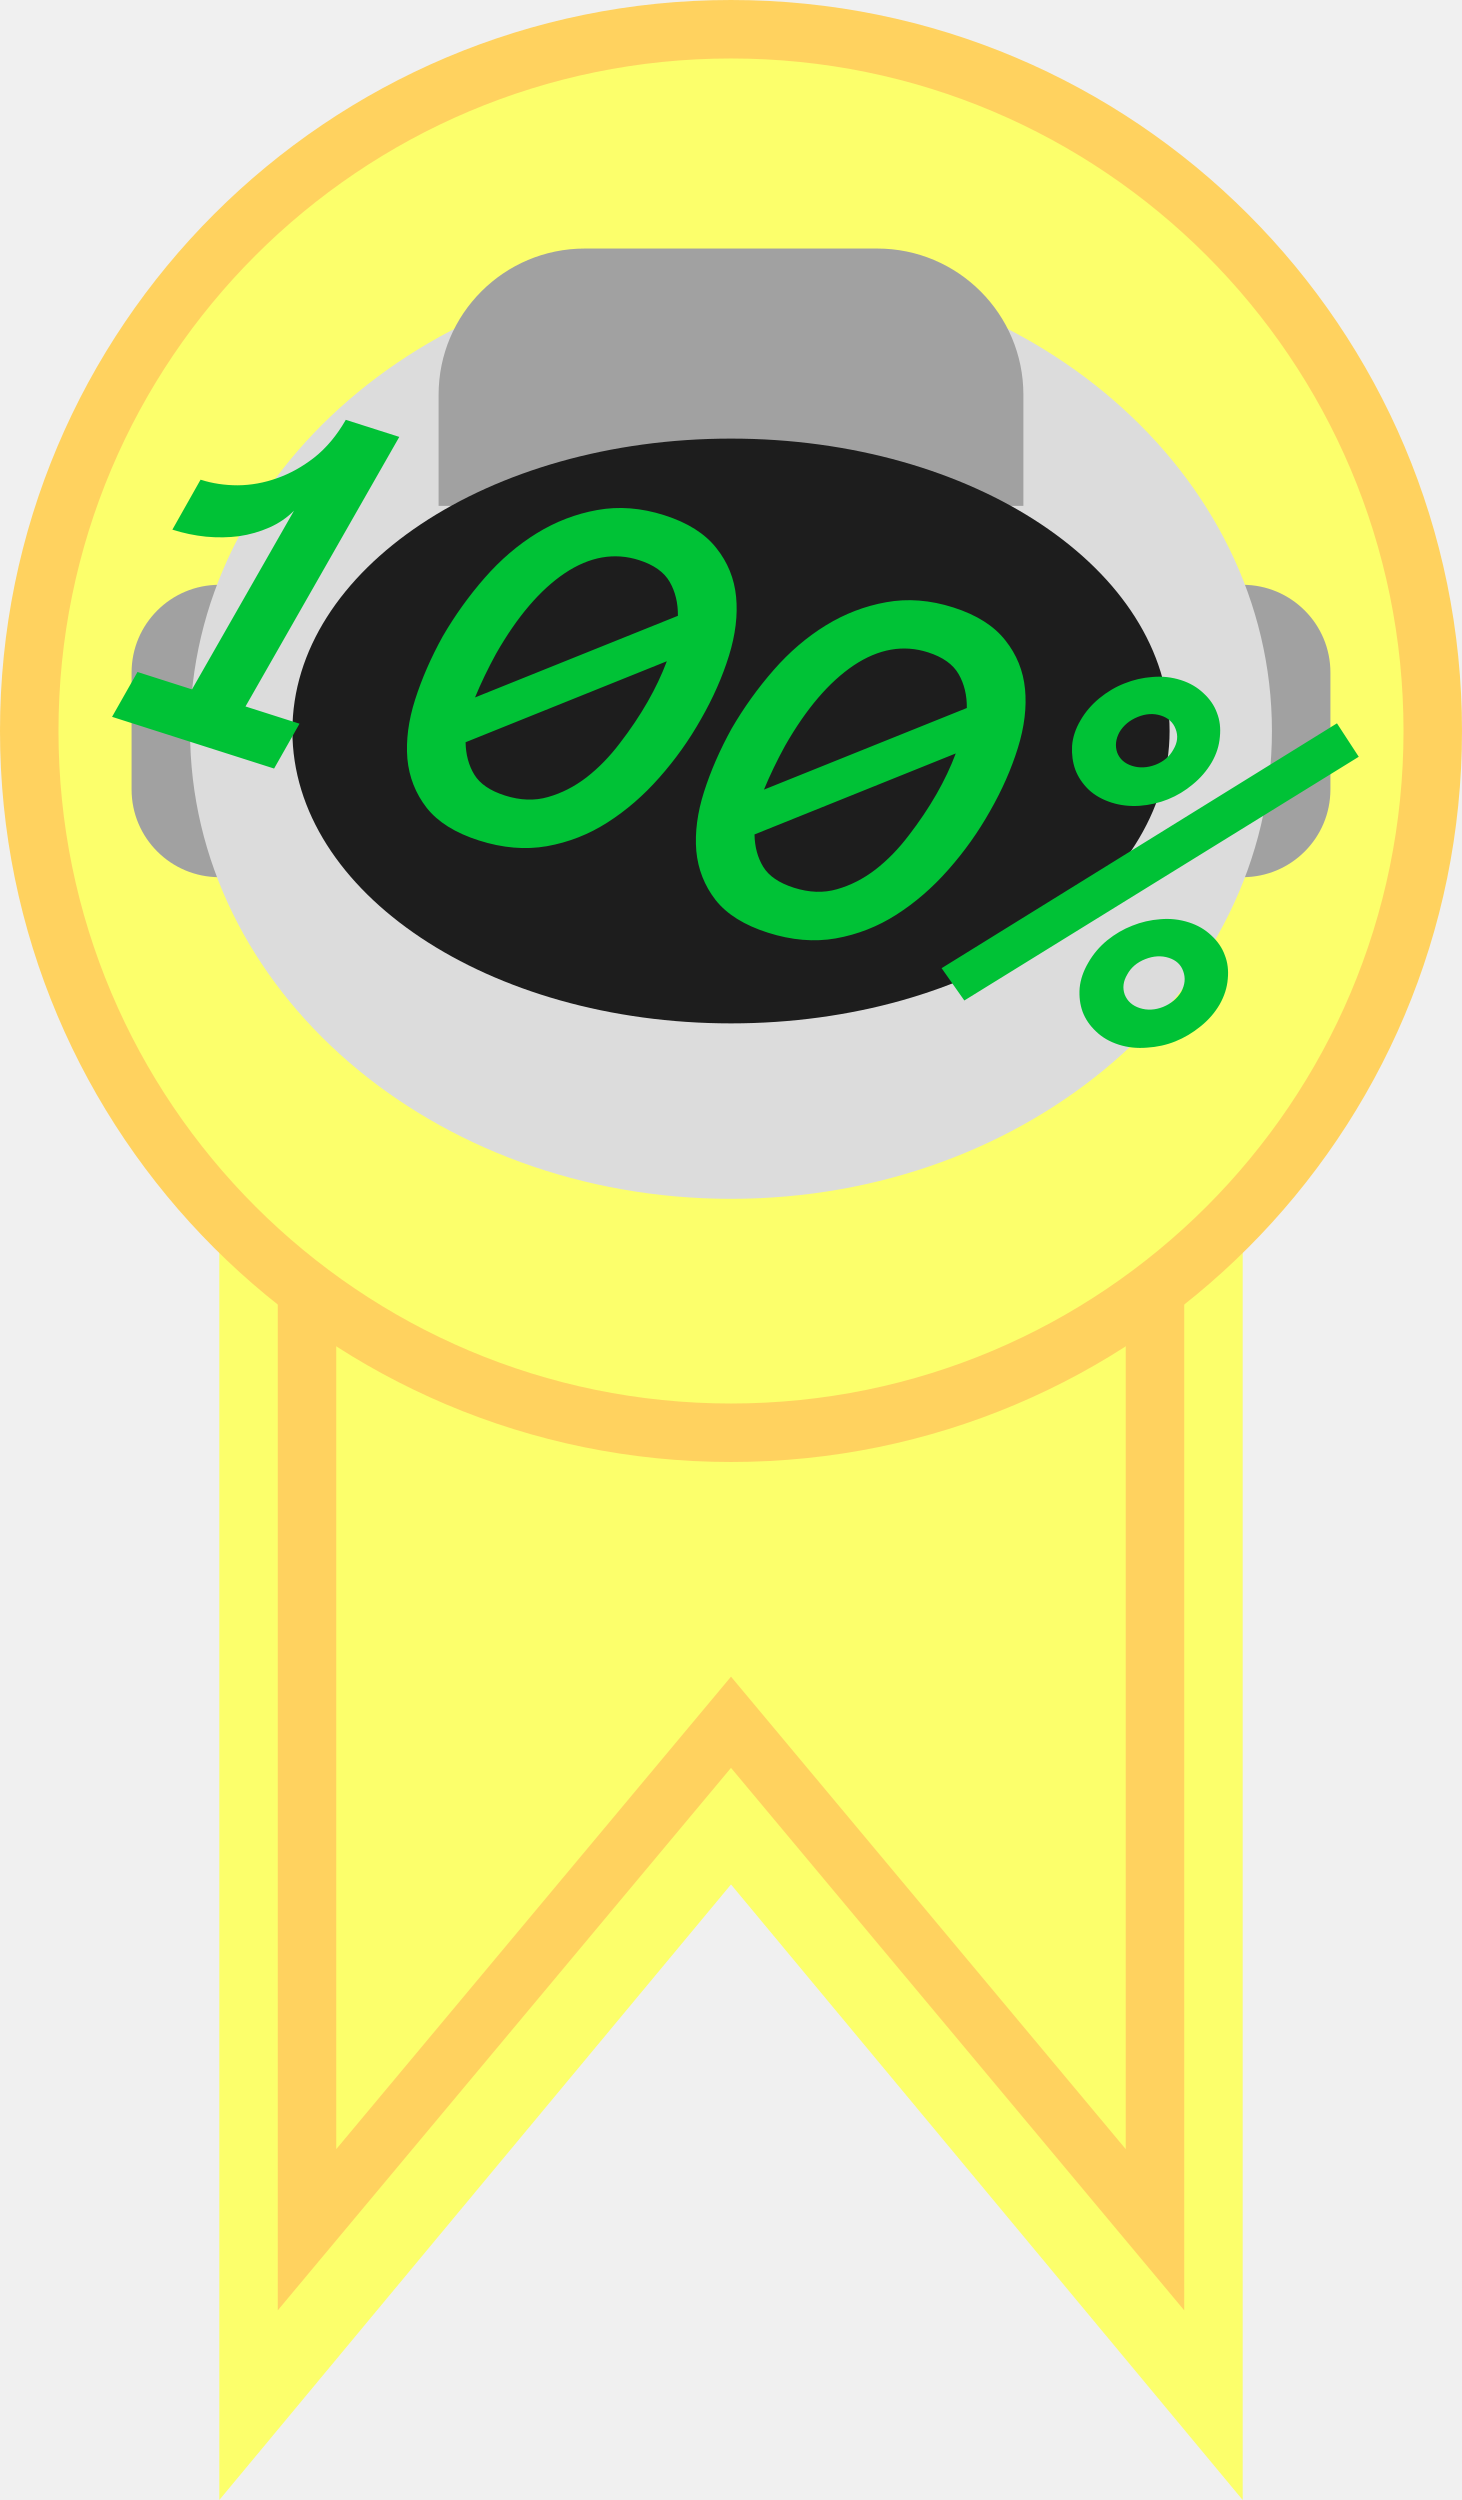
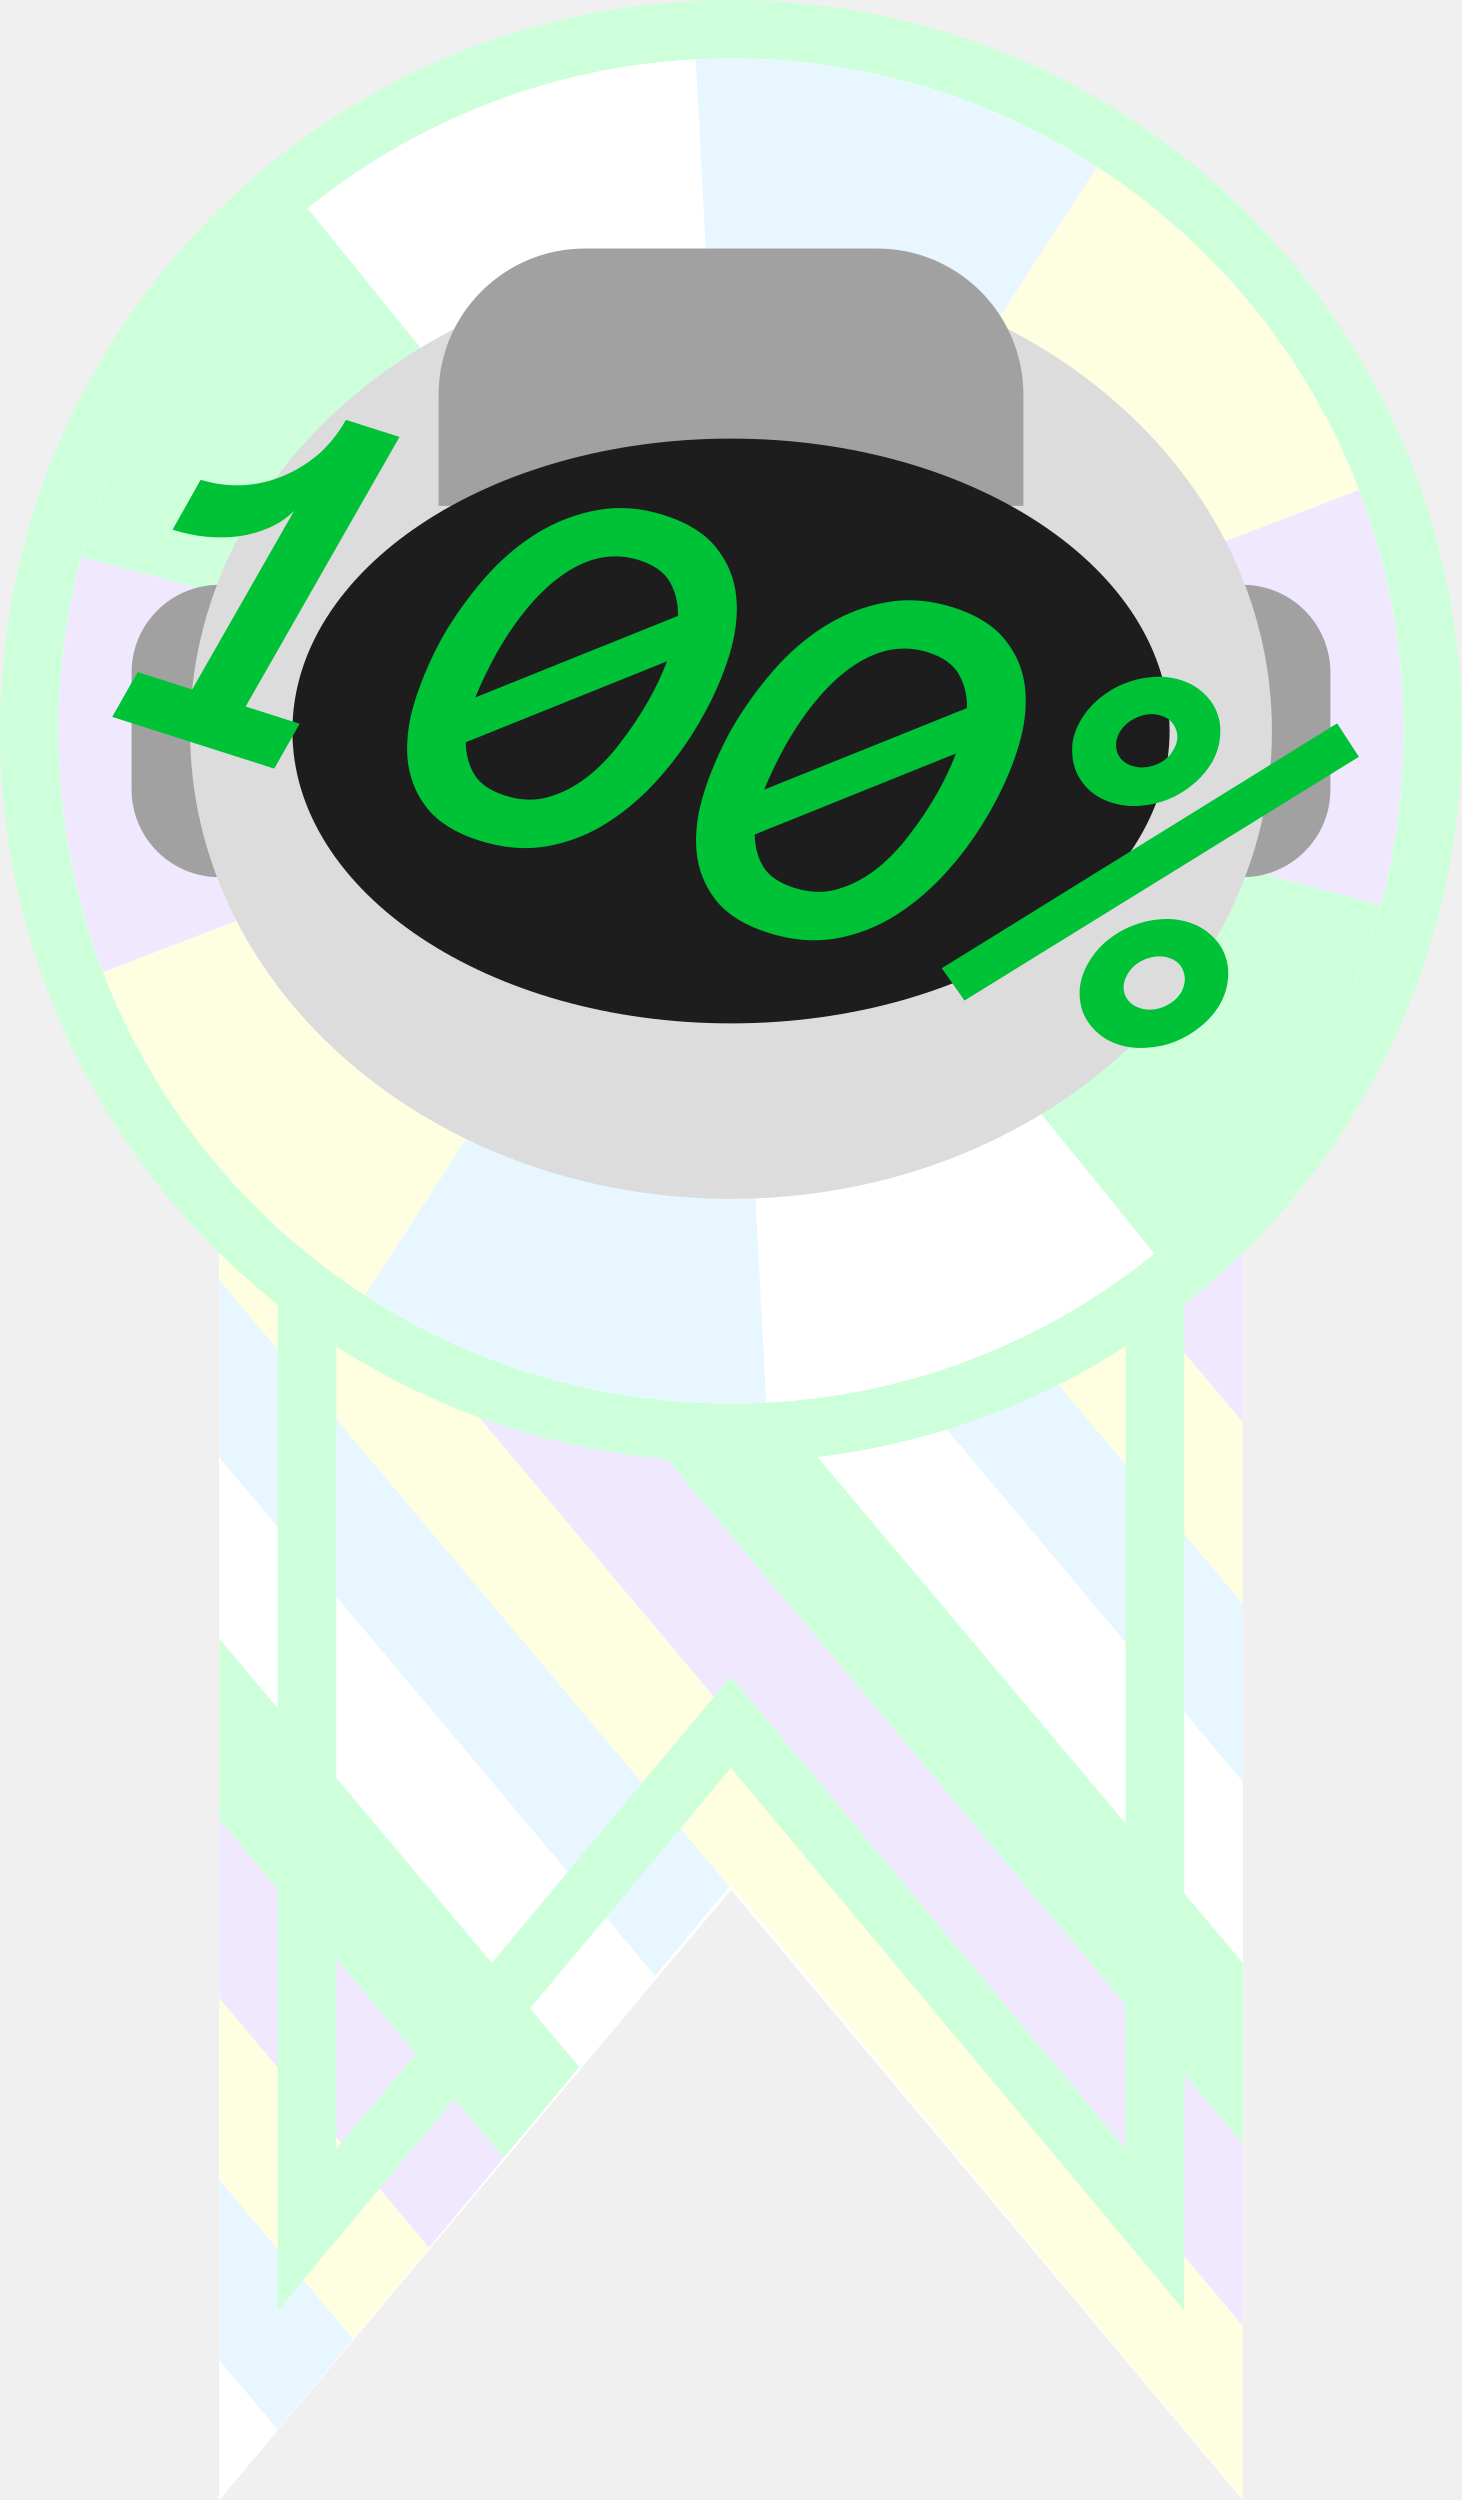
- <svg xmlns="http://www.w3.org/2000/svg" width="100%" height="auto" viewBox="0 0 500 855" fill="none">
-   <path d="M75 399H425V855L250 644.48L75 855V399Z" fill="#FCFF6B" />
-   <path d="M115 375H105V385V735V762.566L122.674 741.412L250 589.013L377.326 741.412L395 762.566V735V385V375H385H115Z" fill="#FCFF6B" stroke="#FFD25F" stroke-width="20" />
-   <circle cx="250" cy="250" r="240" fill="#FCFF6B" stroke="#FFD25F" stroke-width="20" />
-   <path d="M425 200C441.569 200 455 213.431 455 230L455 270C455 286.569 441.569 300 425 300V300L425 200V200Z" fill="#A1A1A1" />
+ <svg xmlns="http://www.w3.org/2000/svg" width="500" height="855" viewBox="0 0 500 855" fill="none">
+   <path d="M75 403H425V855L250 646.327L75 855V403Z" fill="white" />
+   <mask id="mask0_318_1301" style="mask-type:alpha" maskUnits="userSpaceOnUse" x="74" y="398" width="351" height="457">
+     <path d="M75 399H425V855L250 644.48L75 855V399Z" fill="white" />
+   </mask>
+   <g mask="url(#mask0_318_1301)">
+     <rect x="98.59" y="404.043" width="555.343" height="40" transform="rotate(49.947 98.5902 404.043)" fill="#FEFFE1" />
+     <rect x="69.047" y="430.7" width="290.452" height="40" transform="rotate(49.947 69.0469 430.7)" fill="#E7F6FF" />
+     <rect x="351.085" y="459.685" width="167.36" height="40" transform="rotate(49.947 351.085 459.685)" fill="#E7F6FF" />
+     <rect x="72.954" y="742.907" width="83.4" height="40" transform="rotate(49.947 72.9536 742.907)" fill="#E7F6FF" />
+     <rect x="71.072" y="493.762" width="245.79" height="40" transform="rotate(49.947 71.072 493.762)" fill="white" />
+     <rect x="308.056" y="470.154" width="232.08" height="40" transform="rotate(49.947 308.056 470.154)" fill="white" />
+     <rect x="71.915" y="803.515" width="42.205" height="40" transform="rotate(49.947 71.9155 803.515)" fill="white" />
+     <rect x="73.367" y="558.524" width="206.472" height="40" transform="rotate(49.947 73.3673 558.524)" fill="#CCFFDA" />
+     <rect x="255.782" y="470.006" width="312.858" height="40" transform="rotate(49.947 255.782 470.006)" fill="#CCFFDA" />
+     <rect x="71.933" y="618.66" width="168.474" height="40" transform="rotate(49.947 71.9325 618.66)" fill="#F0E8FF" />
+     <rect x="423.489" y="422.629" width="55.013" height="40" transform="rotate(49.947 423.489 422.629)" fill="#F0E8FF" />
+     <rect x="193.618" y="458" width="413.648" height="40" transform="rotate(49.947 193.618 458)" fill="#F0E8FF" />
+     <path d="M71.075 678.673L152.742 775.817L122.124 801.557L40.457 704.413L71.075 678.673Z" fill="#FEFFE1" />
+     <rect x="391.244" y="446.208" width="103.692" height="40" transform="rotate(49.947 391.244 446.208)" fill="#FEFFE1" />
+   </g>
+   <path d="M115 375H105V385V735V762.566L122.674 741.411L250 589.013L377.326 741.411L395 762.566V735V385V375H385H115Z" stroke="#CCFFDA" stroke-width="20" />
+   <circle cx="250" cy="250" r="240" fill="white" stroke="#CCFFDA" stroke-width="20" />
+   <mask id="mask1_318_1301" style="mask-type:alpha" maskUnits="userSpaceOnUse" x="-1" y="0" width="501" height="500">
+     <circle cx="250" cy="250" r="240" fill="white" stroke="#CCFFDA" stroke-width="20" />
+   </mask>
+   <g mask="url(#mask1_318_1301)">
+     <path d="M472.163 309.528C459.592 356.445 432.49 398.177 394.743 428.744L250 250L472.163 309.528Z" fill="#CCFFDA" />
+     <path d="M27.837 190.472C40.408 143.555 67.509 101.823 105.256 71.256L250 250L27.837 190.472Z" fill="#CCFFDA" />
+     <path d="M394.743 428.744C356.996 459.31 310.542 477.143 262.037 479.685L250 250L394.743 428.744Z" fill="white" />
+     <path d="M105.256 71.256C143.003 40.69 189.458 22.857 237.962 20.315L250 250L105.256 71.256Z" fill="white" />
+     <path d="M262.037 479.685C213.532 482.227 165.468 469.348 124.733 442.894L250 250L262.037 479.685Z" fill="#E7F6FF" />
+     <path d="M237.962 20.315C286.467 17.773 334.531 30.652 375.267 57.106L250 250L237.962 20.315Z" fill="#E7F6FF" />
+     <path d="M124.733 442.894C83.997 416.44 52.682 377.77 35.276 332.425L250 250L124.733 442.894Z" fill="#FEFFE1" />
+     <path d="M375.267 57.106C416.002 83.56 447.317 122.23 464.723 167.575L250 250L375.267 57.106Z" fill="#FEFFE1" />
+     <path d="M464.724 167.575C482.13 212.92 484.734 262.612 472.163 309.528L250 250L464.724 167.575Z" fill="#F0E8FF" />
+     <path d="M35.277 332.425C17.87 287.079 15.266 237.388 27.837 190.472L250 250L35.277 332.425Z" fill="#F0E8FF" />
+   </g>
+   <path d="M425 200C441.568 200 455 213.431 455 230L455 270C455 286.569 441.568 300 425 300V300L425 200V200Z" fill="#A1A1A1" />
  <path d="M75 300C58.431 300 45 286.569 45 270V230C45 213.431 58.431 200 75 200V200L75 300V300Z" fill="#A1A1A1" />
  <ellipse cx="250" cy="250" rx="185" ry="160" fill="#DCDCDC" />
  <path d="M150 135C150 107.386 172.386 85 200 85H300C327.614 85 350 107.386 350 135V173H150V135Z" fill="#A1A1A1" />
  <ellipse cx="250" cy="250" rx="150" ry="100" fill="#1D1D1D" />
-   <path d="M93.741 262.843L38.325 245.158L47.018 229.819L65.667 235.77L100.559 174.647C98.165 177.064 95.344 178.988 92.096 180.418C88.847 181.849 85.418 182.832 81.806 183.367C78.213 183.844 74.429 183.902 70.453 183.542C66.556 183.142 62.722 182.341 58.951 181.137L68.59 164.055C72.596 165.334 76.839 165.974 81.318 165.975C85.875 165.936 90.354 165.125 94.754 163.543C99.213 161.98 103.476 159.607 107.543 156.425C111.629 153.185 115.202 148.904 118.263 143.584L136.558 149.422L83.962 241.609L102.434 247.504L93.741 262.843ZM151.4 217.652C155.572 210.479 160.367 203.796 165.783 197.605C171.2 191.413 177.14 186.329 183.602 182.354C190.065 178.378 196.945 175.737 204.244 174.431C211.62 173.084 219.286 173.68 227.24 176.219C235.195 178.757 241.111 182.496 244.988 187.434C248.885 192.313 251.137 197.868 251.745 204.1C252.353 210.332 251.54 217.051 249.304 224.259C247.069 231.466 243.895 238.665 239.782 245.858C235.728 253.069 230.963 259.761 225.487 265.934C220.089 272.067 214.17 277.189 207.729 281.301C201.365 285.373 194.466 288.073 187.03 289.401C179.673 290.688 171.929 290.035 163.797 287.44C155.725 284.864 149.77 281.145 145.933 276.285C142.114 271.366 139.91 265.761 139.321 259.47C138.809 253.139 139.691 246.409 141.966 239.28C144.26 232.091 147.405 224.882 151.4 217.652ZM169.695 223.491C166.905 228.573 164.495 233.582 162.465 238.518L231.848 210.605C231.889 206.203 230.95 202.333 229.029 198.993C227.108 195.653 223.614 193.175 218.547 191.558C210.121 188.869 201.661 190.357 193.167 196.021C184.731 201.704 176.907 210.86 169.695 223.491ZM172.695 272.069C177.939 273.742 182.851 273.914 187.431 272.584C192.069 271.272 196.451 269.035 200.577 265.872C204.721 262.65 208.534 258.738 212.015 254.136C215.556 249.553 218.713 244.847 221.487 240.019C224.127 235.408 226.317 230.783 228.057 226.145L159.229 253.845C159.303 258.089 160.299 261.783 162.217 264.927C164.136 268.071 167.628 270.452 172.695 272.069ZM250.211 249.186C254.383 242.012 259.178 235.33 264.595 229.138C270.011 222.946 275.951 217.863 282.413 213.887C288.876 209.912 295.756 207.271 303.055 205.964C310.431 204.618 318.097 205.214 326.051 207.752C334.006 210.291 339.922 214.029 343.799 218.967C347.696 223.846 349.948 229.402 350.556 235.633C351.164 241.865 350.351 248.585 348.115 255.792C345.88 262.999 342.706 270.199 338.593 277.391C334.539 284.602 329.774 291.294 324.298 297.467C318.9 303.6 312.981 308.722 306.54 312.835C300.176 316.906 293.277 319.606 285.842 320.934C278.484 322.222 270.74 321.568 262.608 318.973C254.536 316.397 248.581 312.679 244.744 307.819C240.925 302.899 238.721 297.294 238.132 291.004C237.62 284.673 238.502 277.943 240.777 270.813C243.071 263.625 246.216 256.416 250.211 249.186ZM268.506 255.024C265.716 260.107 263.306 265.116 261.276 270.051L330.659 242.138C330.7 237.737 329.761 233.866 327.84 230.527C325.919 227.187 322.425 224.709 317.358 223.091C308.932 220.402 300.472 221.89 291.978 227.554C283.542 233.237 275.718 242.394 268.506 255.024ZM271.507 303.602C276.751 305.276 281.662 305.447 286.242 304.117C290.88 302.806 295.262 300.569 299.388 297.405C303.532 294.184 307.345 290.272 310.827 285.669C314.367 281.086 317.524 276.38 320.298 271.553C322.938 266.942 325.128 262.317 326.868 257.678L258.04 285.379C258.114 289.622 259.11 293.316 261.028 296.46C262.947 299.604 266.439 301.985 271.507 303.602ZM464.693 258.814L329.801 342.169L322.031 331.12L457.24 247.379L464.693 258.814ZM369.53 246.363C371.137 243.565 373.266 241.063 375.918 238.858C378.647 236.613 381.53 234.903 384.566 233.73C387.621 232.497 390.81 231.762 394.132 231.524C397.473 231.227 400.734 231.586 403.916 232.601C406.921 233.56 409.493 235.063 411.631 237.109C413.789 239.096 415.314 241.335 416.207 243.827C417.177 246.279 417.505 249.014 417.192 252.03C416.956 255.006 416.035 257.893 414.428 260.691C412.724 263.588 410.556 266.11 407.924 268.256C405.35 270.422 402.536 272.12 399.48 273.353C396.425 274.585 393.168 275.331 389.71 275.591C386.329 275.81 383.136 275.44 380.131 274.481C377.008 273.485 374.397 272.002 372.298 270.034C370.219 268.007 368.703 265.738 367.751 263.227C366.859 260.735 366.491 258.021 366.649 255.085C366.866 252.167 367.826 249.26 369.53 246.363ZM382.844 250.417C381.564 252.8 381.31 255.121 382.082 257.38C382.932 259.599 384.624 261.113 387.158 261.922C389.691 262.73 392.36 262.608 395.163 261.555C397.985 260.443 400.036 258.695 401.315 256.312C402.713 253.966 402.967 251.645 402.077 249.349C401.246 247.071 399.563 245.528 397.03 244.719C394.496 243.91 391.848 244.072 389.085 245.202C386.322 246.333 384.241 248.071 382.844 250.417ZM372.207 329.214C373.833 326.357 375.972 323.826 378.623 321.621C381.334 319.434 384.207 317.754 387.243 316.581C390.298 315.348 393.487 314.613 396.809 314.375C400.15 314.078 403.411 314.437 406.593 315.452C409.598 316.411 412.17 317.914 414.309 319.96C416.466 321.947 417.991 324.186 418.884 326.678C419.854 329.13 420.192 331.835 419.898 334.792C419.662 337.769 418.731 340.685 417.105 343.542C415.402 346.439 413.204 348.952 410.513 351.079C407.88 353.226 405.036 354.915 401.981 356.147C398.926 357.38 395.678 358.096 392.238 358.297C388.839 358.575 385.636 358.235 382.631 357.276C379.508 356.279 376.907 354.767 374.827 352.74C372.729 350.772 371.203 348.533 370.252 346.022C369.359 343.529 369.021 340.825 369.238 337.907C369.514 335.009 370.504 332.111 372.207 329.214ZM385.521 333.268C384.123 335.614 383.84 337.925 384.671 340.203C385.58 342.441 387.301 343.964 389.835 344.773C392.369 345.581 395.008 345.449 397.752 344.378C400.515 343.247 402.595 341.509 403.993 339.163C405.273 336.78 405.497 334.449 404.666 332.171C403.894 329.912 402.241 328.379 399.707 327.57C397.173 326.761 394.496 326.913 391.674 328.025C388.852 329.137 386.801 330.885 385.521 333.268Z" fill="#00C236" />
+   <path d="M93.796 262.86L38.381 245.176L47.074 229.837L65.722 235.788L100.615 174.665C98.221 177.082 95.399 179.006 92.151 180.436C88.903 181.867 85.473 182.85 81.861 183.385C78.268 183.861 74.484 183.92 70.509 183.56C66.612 183.16 62.777 182.359 59.006 181.155L68.645 164.073C72.652 165.352 76.895 165.991 81.374 165.993C85.931 165.954 90.41 165.143 94.81 163.561C99.269 161.998 103.532 159.625 107.599 156.443C111.684 153.203 115.258 148.922 118.319 143.601L136.614 149.44L84.017 241.626L102.489 247.521L93.796 262.86ZM151.456 217.67C155.628 210.497 160.422 203.814 165.839 197.622C171.256 191.431 177.196 186.347 183.658 182.372C190.12 178.396 197.001 175.755 204.3 174.449C211.676 173.102 219.341 173.698 227.296 176.237C235.25 178.775 241.166 182.513 245.044 187.451C248.94 192.33 251.192 197.886 251.8 204.118C252.409 210.35 251.595 217.069 249.36 224.276C247.125 231.484 243.951 238.683 239.838 245.875C235.784 253.086 231.019 259.778 225.543 265.951C220.145 272.084 214.225 277.207 207.784 281.319C201.421 285.391 194.521 288.091 187.086 289.418C179.728 290.706 171.984 290.052 163.853 287.457C155.781 284.881 149.826 281.163 145.988 276.303C142.17 271.384 139.966 265.779 139.376 259.488C138.865 253.157 139.747 246.427 142.022 239.297C144.316 232.109 147.461 224.9 151.456 217.67ZM169.751 223.509C166.96 228.591 164.55 233.6 162.521 238.535L231.903 210.623C231.945 206.221 231.005 202.351 229.084 199.011C227.164 195.671 223.67 193.193 218.603 191.576C210.177 188.887 201.717 190.374 193.222 196.038C184.787 201.721 176.963 210.878 169.751 223.509ZM172.751 272.086C177.995 273.76 182.907 273.932 187.486 272.601C192.125 271.29 196.507 269.053 200.632 265.89C204.777 262.668 208.59 258.756 212.071 254.154C215.611 249.57 218.768 244.865 221.543 240.037C224.183 235.426 226.373 230.801 228.113 226.163L159.285 253.863C159.359 258.107 160.355 261.801 162.273 264.945C164.191 268.089 167.684 270.469 172.751 272.086ZM250.267 249.204C254.439 242.03 259.233 235.348 264.65 229.156C270.067 222.964 276.007 217.88 282.469 213.905C288.931 209.93 295.812 207.289 303.111 205.982C310.487 204.636 318.152 205.232 326.107 207.77C334.061 210.309 339.977 214.047 343.855 218.985C347.751 223.864 350.003 229.419 350.612 235.651C351.22 241.883 350.406 248.603 348.171 255.81C345.936 263.017 342.762 270.217 338.649 277.409C334.595 284.62 329.83 291.312 324.354 297.485C318.956 303.618 313.036 308.74 306.595 312.852C300.232 316.924 293.332 319.624 285.897 320.952C278.54 322.239 270.795 321.586 262.664 318.991C254.592 316.415 248.637 312.697 244.8 307.836C240.981 302.917 238.777 297.312 238.188 291.021C237.676 284.691 238.558 277.96 240.833 270.831C243.127 263.643 246.272 256.433 250.267 249.204ZM268.562 255.042C265.771 260.124 263.361 265.133 261.332 270.069L330.715 242.156C330.756 237.755 329.816 233.884 327.896 230.544C325.975 227.205 322.481 224.726 317.414 223.109C308.988 220.42 300.528 221.908 292.033 227.572C283.598 233.255 275.774 242.412 268.562 255.042ZM271.562 303.62C276.806 305.293 281.718 305.465 286.297 304.135C290.936 302.824 295.318 300.586 299.444 297.423C303.588 294.201 307.401 290.289 310.882 285.687C314.422 281.104 317.58 276.398 320.354 271.57C322.994 266.959 325.184 262.335 326.924 257.696L258.096 285.397C258.17 289.64 259.166 293.334 261.084 296.478C263.002 299.622 266.495 302.003 271.562 303.62ZM464.748 258.832L329.857 342.187L322.087 331.138L457.296 247.397L464.748 258.832ZM369.586 246.381C371.193 243.583 373.322 241.081 375.973 238.876C378.702 236.63 381.585 234.921 384.621 233.748C387.677 232.515 390.865 231.78 394.187 231.542C397.528 231.245 400.79 231.604 403.971 232.619C406.976 233.578 409.548 235.08 411.687 237.126C413.844 239.113 415.37 241.353 416.262 243.845C417.233 246.297 417.561 249.031 417.248 252.048C417.012 255.024 416.091 257.911 414.484 260.709C412.78 263.606 410.612 266.128 407.979 268.274C405.406 270.439 402.591 272.138 399.536 273.37C396.481 274.603 393.224 275.349 389.765 275.608C386.384 275.828 383.191 275.458 380.186 274.499C377.063 273.503 374.453 272.02 372.354 270.052C370.274 268.025 368.758 265.756 367.807 263.245C366.914 260.753 366.547 258.038 366.705 255.102C366.922 252.185 367.882 249.278 369.586 246.381ZM382.899 250.435C381.619 252.818 381.365 255.139 382.138 257.398C382.988 259.617 384.68 261.131 387.213 261.939C389.747 262.748 392.415 262.626 395.218 261.573C398.04 260.461 400.091 258.713 401.371 256.33C402.769 253.984 403.023 251.663 402.133 249.366C401.301 247.089 399.619 245.545 397.085 244.737C394.552 243.928 391.903 244.089 389.14 245.22C386.377 246.351 384.297 248.089 382.899 250.435ZM372.263 329.232C373.889 326.375 376.027 323.844 378.679 321.638C381.389 319.452 384.263 317.772 387.299 316.599C390.354 315.366 393.543 314.631 396.865 314.393C400.206 314.096 403.467 314.455 406.649 315.47C409.654 316.429 412.226 317.931 414.364 319.977C416.522 321.964 418.047 324.204 418.94 326.696C419.91 329.148 420.248 331.853 419.953 334.81C419.718 337.786 418.787 340.703 417.161 343.56C415.457 346.457 413.26 348.97 410.568 351.097C407.936 353.243 405.092 354.933 402.037 356.165C398.982 357.397 395.734 358.114 392.294 358.315C388.894 358.593 385.692 358.253 382.687 357.294C379.564 356.297 376.963 354.785 374.883 352.758C372.784 350.79 371.259 348.55 370.308 346.039C369.415 343.547 369.077 340.842 369.294 337.925C369.57 335.027 370.559 332.129 372.263 329.232ZM385.577 333.286C384.179 335.631 383.896 337.943 384.727 340.221C385.636 342.459 387.357 343.982 389.891 344.79C392.424 345.599 395.063 345.467 397.807 344.395C400.57 343.265 402.651 341.526 404.048 339.181C405.328 336.798 405.553 334.467 404.722 332.189C403.949 329.93 402.296 328.396 399.763 327.588C397.229 326.779 394.551 326.931 391.729 328.043C388.907 329.155 386.857 330.903 385.577 333.286Z" fill="#00C236" />
</svg>
